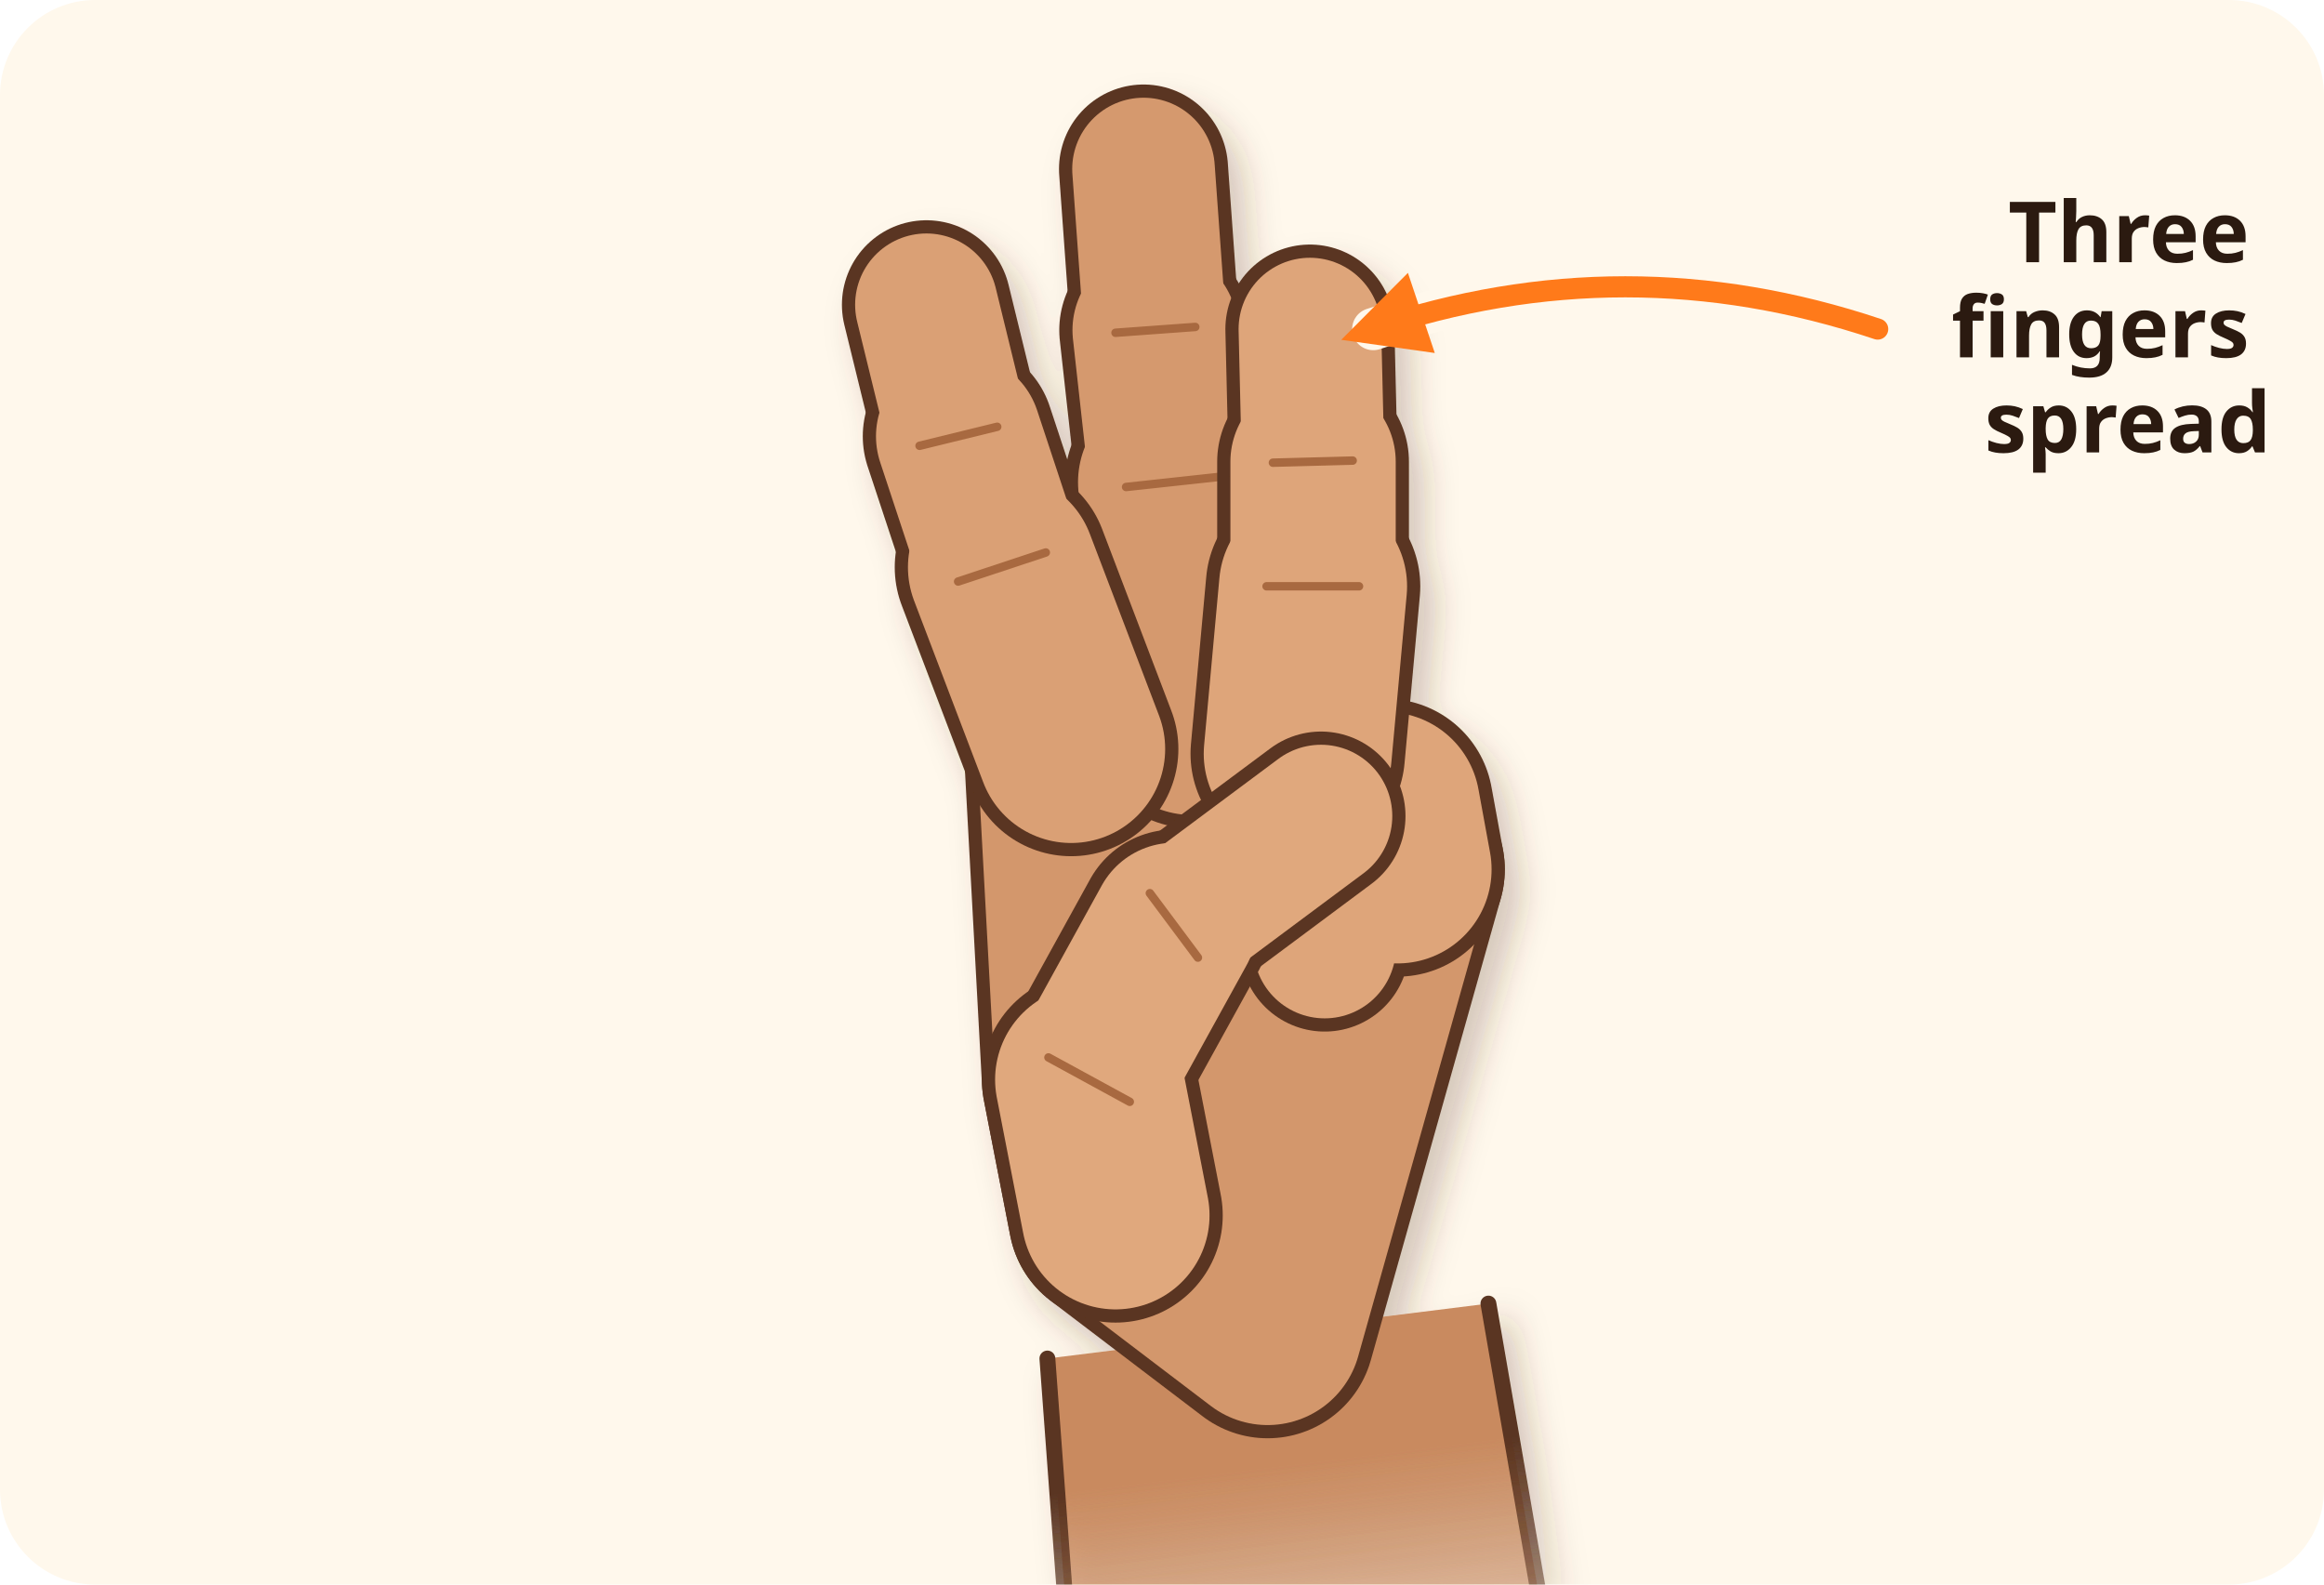
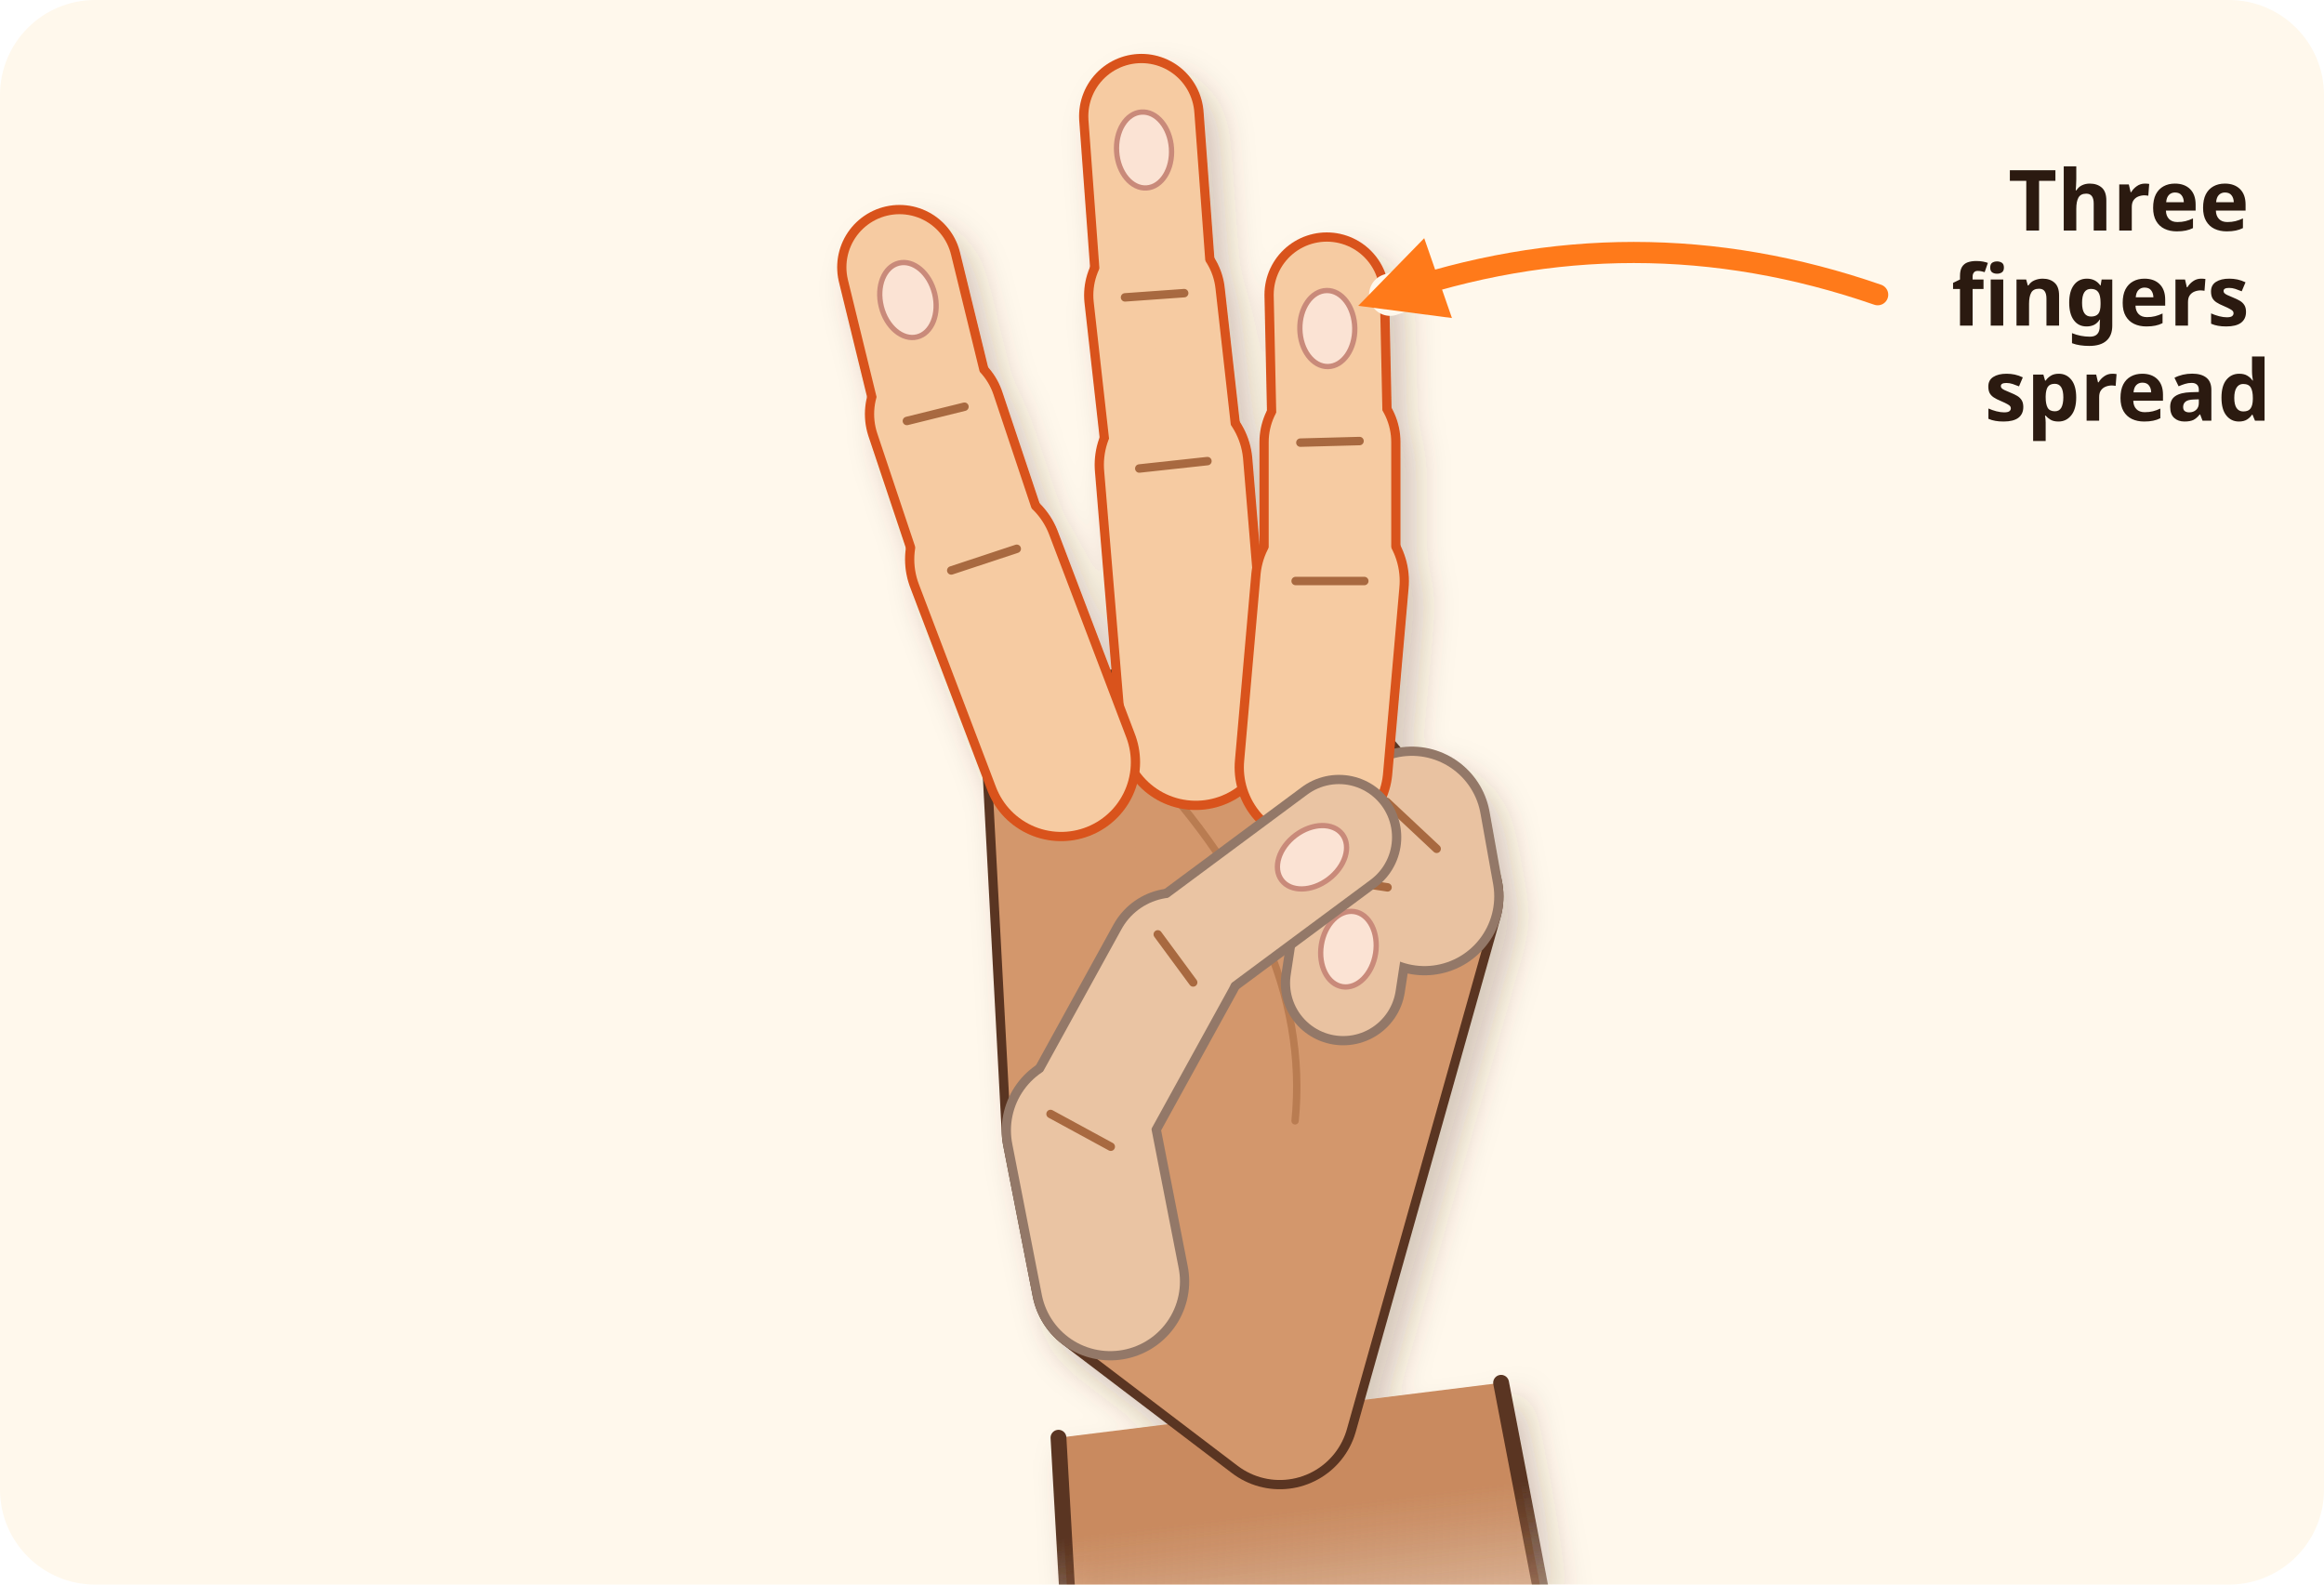
<svg xmlns="http://www.w3.org/2000/svg" viewBox="0 0 440 300" width="440" height="300" role="img">
  <defs>
    <marker id="head" viewBox="0 0 10 10" refX="6" refY="5" markerWidth="4" markerHeight="4" orient="auto">
      <path d="M0,0 L10,5 L0,10 z" fill="#ff7a1a" />
    </marker>
    <filter id="shadow" filterUnits="userSpaceOnUse" x="0" y="0" width="440" height="300">
      <feDropShadow dx="3" dy="4" stdDeviation="3" flood-color="#5a3420" flood-opacity="0.25" />
    </filter>
    <clipPath id="card">
      <rect width="440" height="300" rx="18" />
    </clipPath>
  </defs>
  <rect width="440" height="300" rx="18" fill="#fff8ec" />
  <g clip-path="url(#card)">
    <g stroke-linecap="round" stroke-linejoin="round" filter="url(#shadow)">
      <defs>
-         <linearGradient id="arm" gradientUnits="userSpaceOnUse" x1="240.0" y1="252.0" x2="250.5" y2="336.7">
+         <linearGradient id="arm" gradientUnits="userSpaceOnUse" x1="242.3" y1="267.0" x2="250.1" y2="329.9">
          <stop offset="0.3" stop-color="#c98a5f" />
          <stop offset="1" stop-color="#c98a5f" stop-opacity="0" />
        </linearGradient>
-         <linearGradient id="arm-edge" gradientUnits="userSpaceOnUse" x1="240.0" y1="252.0" x2="250.5" y2="336.7">
+         <linearGradient id="arm-edge" gradientUnits="userSpaceOnUse" x1="242.3" y1="267.0" x2="250.1" y2="329.9">
          <stop offset="0.3" stop-color="#5a3420" />
          <stop offset="1" stop-color="#5a3420" stop-opacity="0" />
        </linearGradient>
      </defs>
-       <polygon points="198.3,257.2 204.6,342.4 296.4,331.1 281.8,246.8" fill="url(#arm)" />
-       <polyline points="198.3,257.2 204.6,342.4" fill="none" stroke="url(#arm-edge)" stroke-width="3" />
-       <polyline points="281.8,246.8 296.4,331.1" fill="none" stroke="url(#arm-edge)" stroke-width="3" />
-       <polygon points="240.0,252.0 211.2,230.1 206.2,204.4 202.8,141.8 225.7,136.5 245.7,142.7 264.6,164.6" fill="#d3976c" stroke="#5a3420" stroke-width="40.6" />
-       <polygon points="240.0,252.0 211.2,230.1 206.2,204.4 202.8,141.8 225.7,136.5 245.7,142.7 264.6,164.6" fill="#d3976c" stroke="#d3976c" stroke-width="35.6" />
-       <line x1="225.7" y1="136.5" x2="221.9" y2="91.3" stroke="#5a3420" stroke-width="40.6" />
-       <line x1="221.9" y1="91.3" x2="218.7" y2="62.5" stroke="#5a3420" stroke-width="36.3" />
-       <line x1="218.7" y1="62.5" x2="216.5" y2="32.0" stroke="#5a3420" stroke-width="32.0" />
-       <line x1="225.7" y1="136.5" x2="221.9" y2="91.3" stroke="#d5996e" stroke-width="35.6" />
-       <line x1="221.9" y1="91.3" x2="218.7" y2="62.5" stroke="#d5996e" stroke-width="31.3" />
-       <line x1="218.7" y1="62.5" x2="216.5" y2="32.0" stroke="#d5996e" stroke-width="27.0" />
-       <line x1="230.7" y1="90.3" x2="213.2" y2="92.2" stroke="#a8693f" stroke-width="1.6" />
-       <line x1="226.3" y1="61.9" x2="211.2" y2="63.0" stroke="#a8693f" stroke-width="1.6" />
-       <line x1="202.8" y1="141.8" x2="189.7" y2="107.4" stroke="#5a3420" stroke-width="40.6" />
-       <line x1="189.7" y1="107.4" x2="181.5" y2="82.6" stroke="#5a3420" stroke-width="36.3" />
-       <line x1="181.5" y1="82.6" x2="175.4" y2="57.7" stroke="#5a3420" stroke-width="32.0" />
-       <line x1="202.8" y1="141.8" x2="189.7" y2="107.4" stroke="#daa075" stroke-width="35.6" />
-       <line x1="189.7" y1="107.4" x2="181.5" y2="82.6" stroke="#daa075" stroke-width="31.3" />
-       <line x1="181.5" y1="82.6" x2="175.4" y2="57.7" stroke="#daa075" stroke-width="27.0" />
-       <line x1="198.0" y1="104.6" x2="181.4" y2="110.1" stroke="#a8693f" stroke-width="1.6" />
-       <line x1="188.8" y1="80.8" x2="174.1" y2="84.4" stroke="#a8693f" stroke-width="1.6" />
-       <line x1="264.6" y1="164.6" x2="262.4" y2="152.6" stroke="#5a3420" stroke-width="40.6" />
-       <line x1="262.4" y1="152.6" x2="253.4" y2="162.3" stroke="#5a3420" stroke-width="36.3" />
-       <line x1="253.4" y1="162.3" x2="250.8" y2="179.3" stroke="#5a3420" stroke-width="32.0" />
-       <line x1="264.6" y1="164.6" x2="262.4" y2="152.6" stroke="#dea57a" stroke-width="35.6" />
-       <line x1="262.4" y1="152.6" x2="253.4" y2="162.3" stroke="#dea57a" stroke-width="31.3" />
-       <line x1="253.4" y1="162.3" x2="250.8" y2="179.3" stroke="#dea57a" stroke-width="27.0" />
-       <line x1="245.9" y1="161.2" x2="260.9" y2="163.4" stroke="#a8693f" stroke-width="1.6" />
-       <line x1="245.7" y1="142.7" x2="248.6" y2="111.0" stroke="#5a3420" stroke-width="40.6" />
-       <line x1="248.6" y1="111.0" x2="248.6" y2="87.4" stroke="#5a3420" stroke-width="36.3" />
-       <line x1="248.6" y1="87.4" x2="248.0" y2="62.3" stroke="#5a3420" stroke-width="32.0" />
-       <line x1="245.7" y1="142.7" x2="248.6" y2="111.0" stroke="#dea57a" stroke-width="35.6" />
-       <line x1="248.6" y1="111.0" x2="248.6" y2="87.4" stroke="#dea57a" stroke-width="31.3" />
-       <line x1="248.6" y1="87.4" x2="248.0" y2="62.3" stroke="#dea57a" stroke-width="27.0" />
-       <line x1="257.3" y1="111.0" x2="239.8" y2="111.0" stroke="#a8693f" stroke-width="1.6" />
-       <line x1="256.1" y1="87.2" x2="241.0" y2="87.6" stroke="#a8693f" stroke-width="1.6" />
-       <line x1="211.2" y1="230.1" x2="206.2" y2="204.4" stroke="#5a3420" stroke-width="40.6" />
-       <line x1="206.2" y1="204.4" x2="222.3" y2="175.2" stroke="#5a3420" stroke-width="36.3" />
-       <line x1="222.3" y1="175.2" x2="250.1" y2="154.5" stroke="#5a3420" stroke-width="32.0" />
-       <line x1="211.2" y1="230.1" x2="206.2" y2="204.4" stroke="#e0a87d" stroke-width="35.6" />
-       <line x1="206.2" y1="204.4" x2="222.3" y2="175.2" stroke="#e0a87d" stroke-width="31.3" />
-       <line x1="222.3" y1="175.2" x2="250.1" y2="154.5" stroke="#e0a87d" stroke-width="27.0" />
-       <line x1="213.9" y1="208.6" x2="198.5" y2="200.2" stroke="#a8693f" stroke-width="1.6" />
-       <line x1="226.8" y1="181.3" x2="217.7" y2="169.1" stroke="#a8693f" stroke-width="1.6" />
+       <polygon points="200.4,272.2 204.0,335.6 296.2,324.2 284.2,261.8" fill="url(#arm)" />
+       <polyline points="200.4,272.2 204.0,335.6" fill="none" stroke="url(#arm-edge)" stroke-width="3" />
+       <polyline points="284.2,261.8 296.2,324.2" fill="none" stroke="url(#arm-edge)" stroke-width="3" />
+       <polygon points="242.3,267.0 210.2,242.6 204.6,214.0 200.9,144.3 226.4,138.4 248.7,145.3 269.7,169.7" fill="#d3976c" stroke="#5a3420" stroke-width="29.9" />
+       <polygon points="242.3,267.0 210.2,242.6 204.6,214.0 200.9,144.3 226.4,138.4 248.7,145.3 269.7,169.7" fill="#d3976c" stroke="#d3976c" stroke-width="26.4" />
+       <path d="M 213.6,141.3 Q 248.7,176.8 245.2,212.2" fill="none" stroke="#a8693f" stroke-width="1.4" opacity="0.6" />
+       <line x1="226.4" y1="138.4" x2="222.2" y2="88.0" stroke="#d9531a" stroke-width="29.9" />
+       <line x1="222.2" y1="88.0" x2="218.6" y2="55.9" stroke="#d9531a" stroke-width="26.7" />
+       <line x1="218.6" y1="55.9" x2="216.1" y2="22.0" stroke="#d9531a" stroke-width="23.6" />
+       <line x1="226.4" y1="138.4" x2="222.2" y2="88.0" stroke="#f6cba2" stroke-width="26.4" />
+       <line x1="222.2" y1="88.0" x2="218.6" y2="55.9" stroke="#f6cba2" stroke-width="23.2" />
+       <line x1="218.6" y1="55.9" x2="216.1" y2="22.0" stroke="#f6cba2" stroke-width="20.1" />
+       <ellipse cx="216.6" cy="28.4" rx="7.2" ry="5.2" transform="rotate(-94 216.6 28.4)" fill="#fbe3d4" stroke="#c98a7a" stroke-width="1" />
+       <line x1="228.6" y1="87.3" x2="215.7" y2="88.7" stroke="#a8693f" stroke-width="1.6" />
+       <line x1="224.2" y1="55.5" x2="213.0" y2="56.3" stroke="#a8693f" stroke-width="1.6" />
+       <line x1="200.9" y1="144.3" x2="186.3" y2="105.9" stroke="#d9531a" stroke-width="29.9" />
+       <line x1="186.3" y1="105.9" x2="177.1" y2="78.4" stroke="#d9531a" stroke-width="26.7" />
+       <line x1="177.1" y1="78.4" x2="170.3" y2="50.6" stroke="#d9531a" stroke-width="23.6" />
+       <line x1="200.9" y1="144.3" x2="186.3" y2="105.9" stroke="#f6cba2" stroke-width="26.4" />
+       <line x1="186.3" y1="105.9" x2="177.1" y2="78.4" stroke="#f6cba2" stroke-width="23.2" />
+       <line x1="177.1" y1="78.4" x2="170.3" y2="50.6" stroke="#f6cba2" stroke-width="20.1" />
+       <ellipse cx="171.9" cy="56.8" rx="7.2" ry="5.2" transform="rotate(-104 171.9 56.8)" fill="#fbe3d4" stroke="#c98a7a" stroke-width="1" />
+       <line x1="192.5" y1="103.9" x2="180.1" y2="108.0" stroke="#a8693f" stroke-width="1.6" />
+       <line x1="182.6" y1="77.0" x2="171.7" y2="79.7" stroke="#a8693f" stroke-width="1.6" />
+       <line x1="269.7" y1="169.7" x2="267.3" y2="156.3" stroke="#937867" stroke-width="29.9" />
+       <line x1="267.3" y1="156.3" x2="257.2" y2="167.1" stroke="#937867" stroke-width="26.7" />
+       <line x1="257.2" y1="167.1" x2="254.3" y2="186.1" stroke="#937867" stroke-width="23.6" />
+       <line x1="269.7" y1="169.7" x2="267.3" y2="156.3" stroke="#e9c2a1" stroke-width="26.4" />
+       <line x1="267.3" y1="156.3" x2="257.2" y2="167.1" stroke="#e9c2a1" stroke-width="23.2" />
+       <line x1="257.2" y1="167.1" x2="254.3" y2="186.1" stroke="#e9c2a1" stroke-width="20.1" />
+       <ellipse cx="255.3" cy="179.7" rx="7.2" ry="5.2" transform="rotate(99 255.3 179.7)" fill="#fbe3d4" stroke="#c98a7a" stroke-width="1" />
+       <line x1="262.5" y1="151.8" x2="272.0" y2="160.7" stroke="#a8693f" stroke-width="1.6" />
+       <line x1="251.6" y1="166.3" x2="262.7" y2="168.0" stroke="#a8693f" stroke-width="1.6" />
+       <line x1="248.7" y1="145.3" x2="251.8" y2="110.0" stroke="#d9531a" stroke-width="29.9" />
+       <line x1="251.8" y1="110.0" x2="251.8" y2="83.7" stroke="#d9531a" stroke-width="26.7" />
+       <line x1="251.8" y1="83.7" x2="251.2" y2="55.8" stroke="#d9531a" stroke-width="23.6" />
+       <line x1="248.7" y1="145.3" x2="251.8" y2="110.0" stroke="#f6cba2" stroke-width="26.4" />
+       <line x1="251.8" y1="110.0" x2="251.8" y2="83.7" stroke="#f6cba2" stroke-width="23.2" />
+       <line x1="251.8" y1="83.7" x2="251.2" y2="55.8" stroke="#f6cba2" stroke-width="20.1" />
+       <ellipse cx="251.3" cy="62.2" rx="7.2" ry="5.2" transform="rotate(-91 251.3 62.2)" fill="#fbe3d4" stroke="#c98a7a" stroke-width="1" />
+       <line x1="258.3" y1="110.0" x2="245.3" y2="110.0" stroke="#a8693f" stroke-width="1.6" />
+       <line x1="257.4" y1="83.5" x2="246.2" y2="83.8" stroke="#a8693f" stroke-width="1.6" />
+       <line x1="210.2" y1="242.6" x2="204.6" y2="214.0" stroke="#937867" stroke-width="29.9" />
+       <line x1="204.6" y1="214.0" x2="222.5" y2="181.5" stroke="#937867" stroke-width="26.7" />
+       <line x1="222.5" y1="181.5" x2="253.5" y2="158.5" stroke="#937867" stroke-width="23.6" />
+       <line x1="210.2" y1="242.6" x2="204.6" y2="214.0" stroke="#eac4a3" stroke-width="26.4" />
+       <line x1="204.6" y1="214.0" x2="222.5" y2="181.5" stroke="#eac4a3" stroke-width="23.2" />
+       <line x1="222.5" y1="181.5" x2="253.5" y2="158.5" stroke="#eac4a3" stroke-width="20.1" />
+       <ellipse cx="248.4" cy="162.3" rx="7.2" ry="5.2" transform="rotate(-37 248.4 162.3)" fill="#fbe3d4" stroke="#c98a7a" stroke-width="1" />
+       <line x1="210.3" y1="217.1" x2="198.9" y2="210.9" stroke="#a8693f" stroke-width="1.6" />
+       <line x1="225.9" y1="186.0" x2="219.2" y2="176.9" stroke="#a8693f" stroke-width="1.6" />
    </g>
    <text text-anchor="end" dominant-baseline="middle" font-family="system-ui, sans-serif" font-size="16" font-weight="700" fill="#2b1a10" stroke="#fff8ec" stroke-width="4" paint-order="stroke">
-       <tspan x="430" y="44">Three</tspan>
-       <tspan x="430" y="62">fingers</tspan>
-       <tspan x="430" y="80">spread</tspan>
+       <tspan x="430" y="38">Three</tspan>
+       <tspan x="430" y="56">fingers</tspan>
+       <tspan x="430" y="74">spread</tspan>
    </text>
-     <path d="M 355.5,62.3 Q 307.7,46.3 260.0,62.3" fill="none" stroke="#fff8ec" stroke-width="8" stroke-linecap="round" />
-     <path d="M 355.5,62.3 Q 307.7,46.3 260.0,62.3" fill="none" stroke="#ff7a1a" stroke-width="4" stroke-linecap="round" marker-end="url(#head)" />
+     <path d="M 355.5,55.8 Q 309.3,39.8 263.2,55.8" fill="none" stroke="#fff8ec" stroke-width="8" stroke-linecap="round" />
+     <path d="M 355.5,55.8 Q 309.3,39.8 263.2,55.8" fill="none" stroke="#ff7a1a" stroke-width="4" stroke-linecap="round" marker-end="url(#head)" />
  </g>
</svg>
